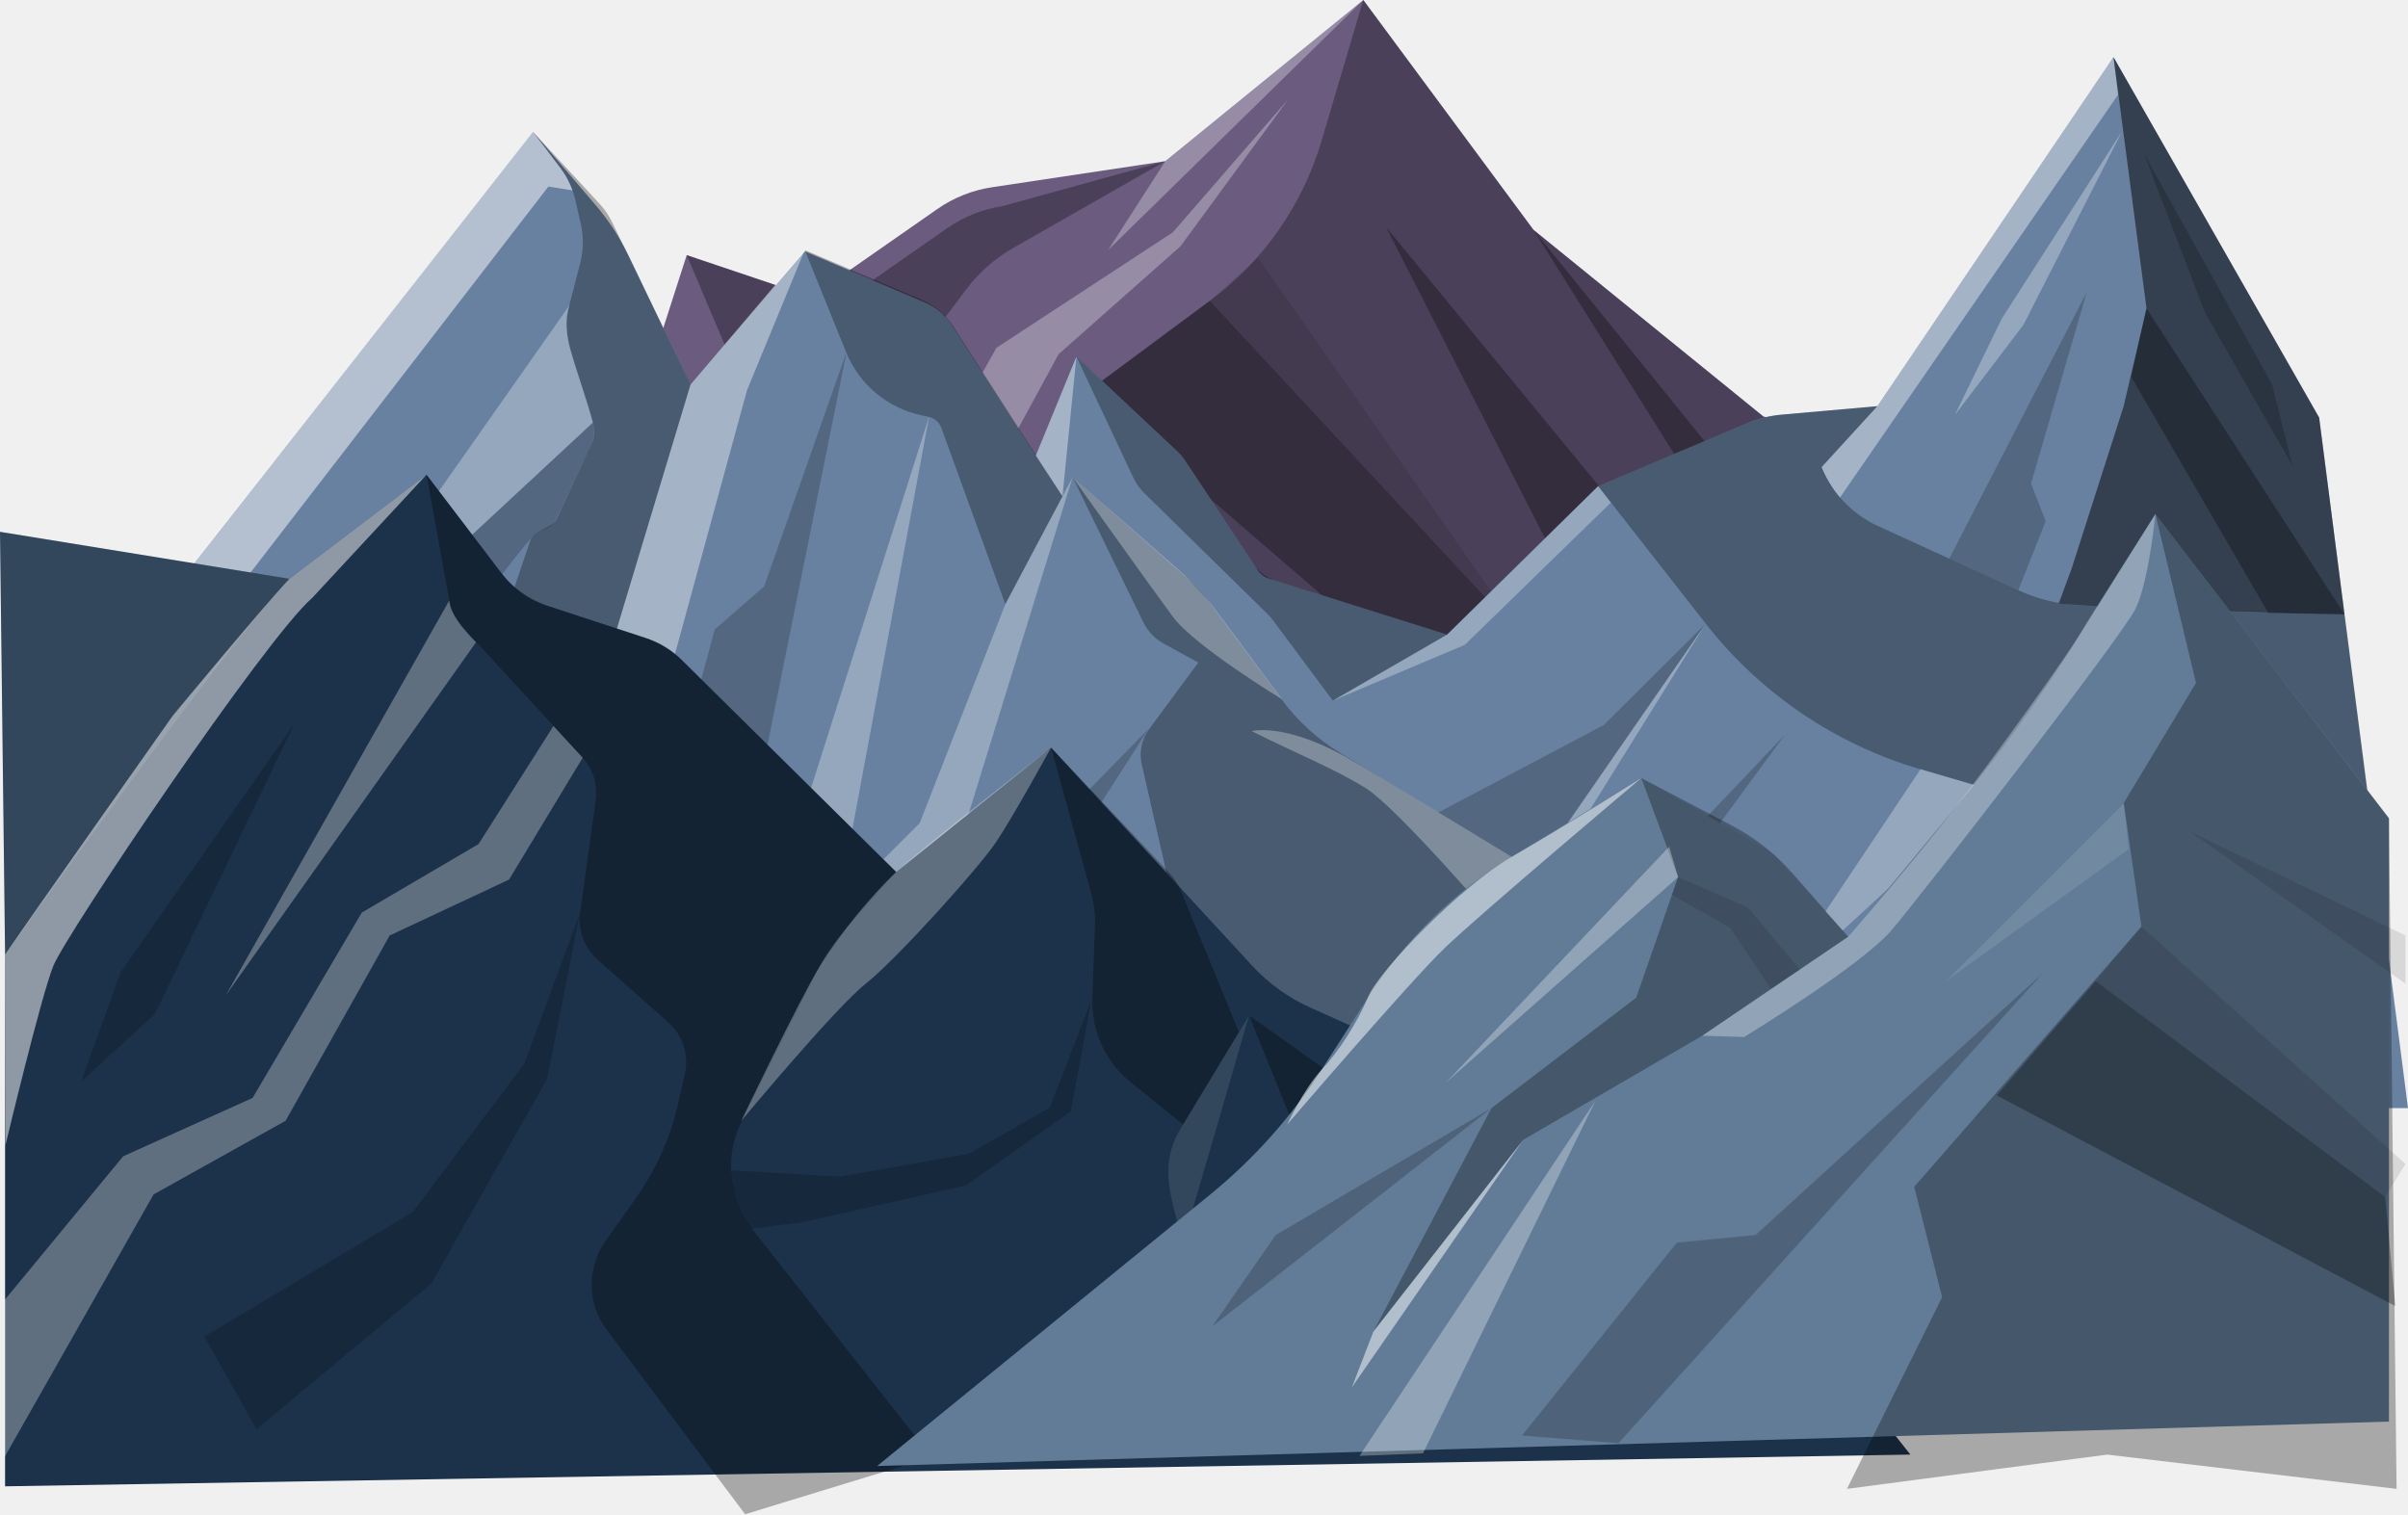
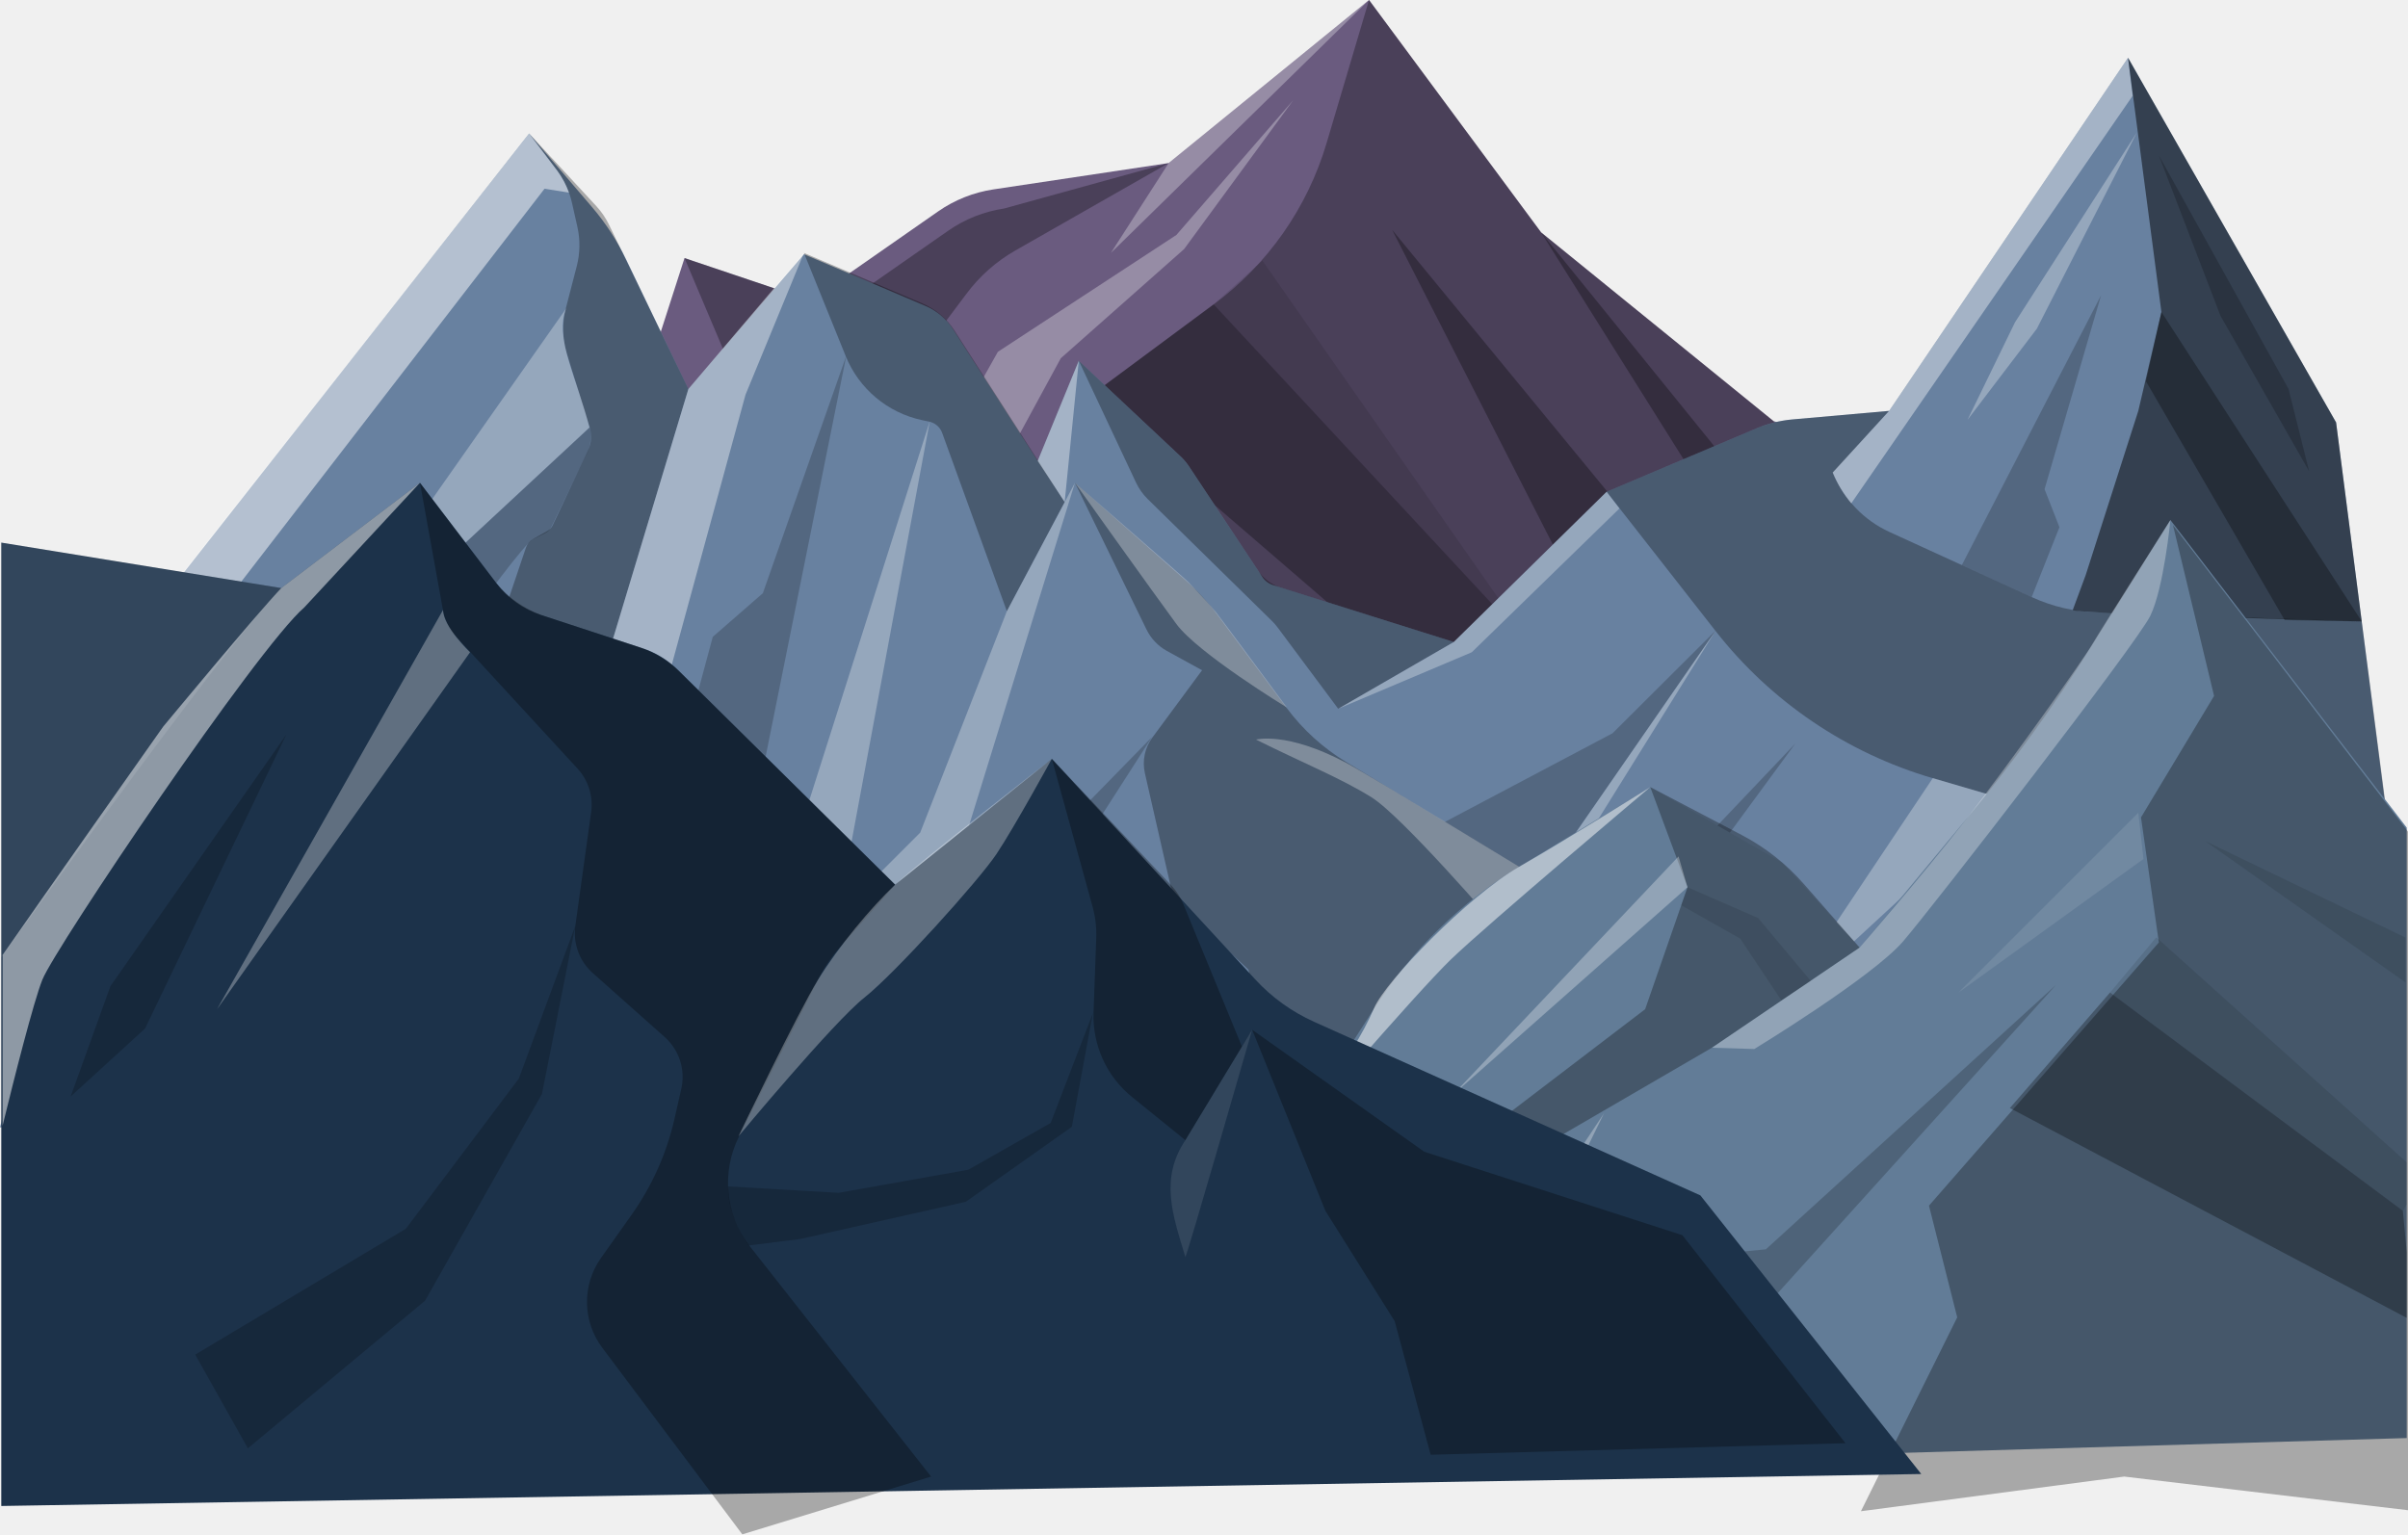
- <svg xmlns="http://www.w3.org/2000/svg" viewBox="0 0 1897 1193">
+ <svg xmlns="http://www.w3.org/2000/svg" viewBox="0 0 1875 1195">
  <defs>
-     <style>.a{fill:#6a5b7f;}.b,.c{opacity:0.3;}.c,.f,.g,.k{fill:#fff;}.d,.k{opacity:0.1;}.e{fill:#6881a0;}.f,.i{opacity:0.5;}.g{opacity:0.4;}.h{opacity:0.2;}.j{fill:#1c324a;}.l{fill:#627c97;}</style>
+     <style>.a{fill:#6a5b7f;}.b,.c{opacity:0.3;}.c,.f,.g,.k{fill:#fff;}.d,.k{opacity:0.1;}.e{fill:#6881a0;}.f,.i{opacity:0.5;}.g{opacity:0.4;}.h{opacity:0.2;}.j{fill:#627c97;}.l{fill:#1c324a;}</style>
  </defs>
-   <path class="a" d="M2120,1083l139-288,92-286,98,33,99.4-69.3a102,102,0,0,1,43.2-17.2L2728,435l156-127,134,181,181,147,254,73Z" transform="translate(-1810 -308)" />
-   <path class="b" d="M2884,308l-33,111.3a242.3,242.3,0,0,1-88.1,125.9L2666,617l90,173,203,116,359-105L3199,636,3018,489Z" transform="translate(-1810 -308)" />
-   <path class="b" d="M2599.8,470.4a102.7,102.7,0,0,0-43.5,17.3l-98.1,68.4L2449,542l-98-33,47,111,124,35-18.6-28.8,67-89.2a124,124,0,0,1,38.2-33.9L2728,435Z" transform="translate(-1810 -308)" />
-   <polygon class="c" points="918 127 873 197 1074 0 918 127" />
-   <polygon class="c" points="1015 78 924 183 785 274 693 438 740 452 834 279 930 194 1015 78" />
-   <polygon class="b" points="856 309 1096 516 1202 505 953 237 856 309" />
-   <polygon class="d" points="1202 505 991 203 953 237 1202 505" />
-   <polygon class="b" points="1092 179 1261 510 1355 499 1092 179" />
-   <polygon class="b" points="1208 181 1375 447 1408 428 1208 181" />
-   <path class="e" d="M1818,1186l85.1-349.9a57.4,57.4,0,0,1,10.7-21.9L2230,412l49,57.3a188,188,0,0,1,26.6,40.9L2354,611l90-105,94.6,40.3a47.3,47.3,0,0,1,21.2,17.9L2626,667l32-78,79.1,74.3a46.6,46.6,0,0,1,6.9,8.2l56.9,85.8a15.8,15.8,0,0,0,8.4,6.4L2950,808l119-117,116.7-49.4a91.7,91.7,0,0,1,27.6-6.9L3289,628l186-275,162,284,70,544Z" transform="translate(-1810 -308)" />
-   <path class="b" d="M2230,412l21.9,29.1a65.4,65.4,0,0,1,11.5,25l4.2,18.6a65.4,65.4,0,0,1-.5,30.6l-8.5,32.8a65.4,65.4,0,0,0,.9,35.6l17.6,56.9a25.5,25.5,0,0,1-1.3,18.4l-27.5,58.2a9.6,9.6,0,0,1-4,4.3l-11.1,6.2a12.4,12.4,0,0,0-5.7,6.9L2198,822l-13,121,64,16,105-348-61.8-128a59.2,59.2,0,0,0-9.9-14.5Z" transform="translate(-1810 -308)" />
-   <path class="b" d="M2444,505l32.5,80.3a82.8,82.8,0,0,0,59.4,49.9l5.7,1.2a13.7,13.7,0,0,1,10,8.7L2602,784l53-100,55.7,114.2a38.1,38.1,0,0,0,15.8,16.7L2754,830l-38.7,52.4a34.1,34.1,0,0,0-5.8,27.9L2732,1009l58,54,34,131,195-200-152.6-92.4a163.2,163.2,0,0,1-46.5-42.2l-54.7-73.5a163.2,163.2,0,0,0-23.2-25.2L2655,684l-8,15-85.8-133.6a55.6,55.6,0,0,0-25-21.1Z" transform="translate(-1810 -308)" />
-   <path class="f" d="M2252,441a67.7,67.7,0,0,1,9,17l-19-3L1921,871l-103,315,84.5-348.6a68,68,0,0,1,12.7-26.1L2230,412" transform="translate(-1810 -308)" />
-   <path class="b" d="M3069,691l84.9,108.5A333.6,333.6,0,0,0,3323,914.1l58.4,17.1a333.6,333.6,0,0,0,68.4,12.4L3679,961l-22-169-207.1-7.1a129.6,129.6,0,0,1-49.5-11.7l-111.2-50.9a86,86,0,0,1-44-46.2L3289,628l-74.7,6.6a98.1,98.1,0,0,0-29.5,7.4Z" transform="translate(-1810 -308)" />
-   <path class="b" d="M2658,589l44.6,94.9a44,44,0,0,0,9,12.7l96.9,95.1a44,44,0,0,1,4.5,5.2L2860,860l90-52-135.1-42.6a32.3,32.3,0,0,1-17.2-12.9l-53.5-80.6a50.5,50.5,0,0,0-7.5-8.9Z" transform="translate(-1810 -308)" />
-   <path class="c" d="M2259,548,2037,864l240-223C2267.8,603.7,2249.1,570.4,2259,548Z" transform="translate(-1810 -308)" />
-   <polygon class="g" points="634 197 588.5 307.4 454 800 439 651 544 303 634 197" />
-   <polygon class="c" points="845 376 748 690 710 728 701 769 674.5 742.5 688 685 724.5 648.5 792 476 845 376" />
-   <path class="c" d="M2655,684s84,73,88,77,18,19,22,24,55,74,55,74-69-42-86-65S2655,684,2655,684Z" transform="translate(-1810 -308)" />
-   <path class="c" d="M2796,884c36,18,66,30,90,45s98,101,98,101l35-36s-136-83-153-92C2819.8,877.5,2796,884,2796,884Z" transform="translate(-1810 -308)" />
-   <polygon class="h" points="667 277 602 462 563 496 496 745 568 769 667 277" />
-   <polygon class="c" points="732 328 589 778 644 801 732 328" />
-   <polygon class="h" points="905 574 739 744 767 789 905 574" />
-   <path class="h" d="M2037,864l68,36s116-166,128-172,12-5,15-11,28-58,28-58,4-11,1-18Z" transform="translate(-1810 -308)" />
-   <polygon class="g" points="848 281 837 391 816 359 848 281" />
-   <polygon class="c" points="1259 383 1269 396 1154 508 1050 552 1140 500 1259 383" />
-   <polygon class="h" points="1344 491 1209 686 1133.1 640.1 1263.6 571.1 1344 491" />
-   <polygon class="c" points="1344 491 1209 686 1171 769 1344 491" />
-   <polygon class="h" points="1406 579 1178 819 1271 849 1342 718 1337 673 1406 579" />
-   <polygon class="c" points="1513 606 1390 790 1571 623 1513 606" />
-   <polygon class="h" points="1473.6 872.6 1631 652 1559 858 1473.6 872.6" />
-   <path class="g" d="M3475,353,3289,628l-44,48a92.1,92.1,0,0,0,14.5,24l219.1-317.4Z" transform="translate(-1810 -308)" />
-   <polygon class="h" points="1590 465 1611.6 410.6 1600 381 1644 230 1535.6 440.1 1590 465" />
-   <path class="i" d="M3475,353l26,198-18,77-41,128-10,27c-3,3,225,9,225,9l-20-155Z" transform="translate(-1810 -308)" />
-   <polygon class="c" points="1672 103 1577 251 1540 327 1594 256 1672 103" />
-   <polygon class="h" points="1689 121 1790 303 1806 367 1737 246 1689 121" />
-   <polygon class="b" points="1691 243 1847 484 1787 483 1679 297 1691 243" />
-   <path class="j" d="M3315,1454l-172-217-300.8-135.2a140.3,140.3,0,0,1-45.6-32.8L2638,897l-122,98L2346.9,827.8a71,71,0,0,0-27.8-17l-79-25.9a71,71,0,0,1-34.4-24.5L2146,682l-108,82-228-37,4,333v419Z" transform="translate(-1810 -308)" />
-   <path class="b" d="M2146,682l17.9,99.1a41.6,41.6,0,0,0,10.3,20.8l94.5,102.7a41.6,41.6,0,0,1,10.6,33.9L2267,1027a41.6,41.6,0,0,0,13.5,36.8l56.1,49.9a41.6,41.6,0,0,1,12.9,40.3l-5.3,23.4a209.6,209.6,0,0,1-33.4,74.7l-23.8,33.6a59.3,59.3,0,0,0,1,70L2397,1501l147-45-141.8-180.2a80.4,80.4,0,0,1-7.8-84.6L2411,1158l45-89.1a121.3,121.3,0,0,1,17.4-25.6L2516,995,2348.7,829.6a81.8,81.8,0,0,0-32.1-19.6l-73.4-24.1a81.8,81.8,0,0,1-39.7-28.2Z" transform="translate(-1810 -308)" />
-   <path class="b" d="M2638,897l31.7,115a81,81,0,0,1,2.9,24.4l-2.1,58.1a81,81,0,0,0,30,65.9L2742,1194l52-86,57,141,54,86,28,104,323-9-127-162-201-65-134-95-8,13-45.5-110.6a49.4,49.4,0,0,0-9.7-15.1Z" transform="translate(-1810 -308)" />
-   <path class="f" d="M2146,682l-108,82c-20,21-92,108-92,108s-113,160-132,188l.3,150.3S1842,1094,1852,1069s167-258,204-290Z" transform="translate(-1810 -308)" />
-   <path class="c" d="M2164,781l-176,311,197-278S2164,794,2164,781Z" transform="translate(-1810 -308)" />
-   <polygon class="c" points="459 597 401 693 307 737 225 883 121 941 3 1149 3 1025 97 911 199 865 285 719 377 665 436 572 459 597" />
-   <path class="k" d="M1810,727l4,333s178-249,224-296Z" transform="translate(-1810 -308)" />
-   <path class="c" d="M2638,897s-103,80-122,98-44,48-60,74-62,122-62,122,74-89,98-108,89-91,103-112S2638,897,2638,897Z" transform="translate(-1810 -308)" />
-   <polygon class="h" points="232 570 122 799 64 852 95 766 232 570" />
-   <polygon class="h" points="457 719 413 838 325 955 161 1053 202 1126 340 1011 431 850 457 719" />
-   <path class="k" d="M2794,1108l-52,86c-20,30-10,58,0,91C2743,1285,2794,1108,2794,1108Z" transform="translate(-1810 -308)" />
-   <path class="h" d="M2670,1095l-32.9,85.6L2573,1217l-101,18-86-5c-1,16,9,37,16,46l40-5,129-29,82.6-58.4Z" transform="translate(-1810 -308)" />
-   <path class="l" d="M2501,1463l262.4-213.9A418.6,418.6,0,0,0,2851,1151l37.3-58A350.3,350.3,0,0,1,3001,983l102-62,103,59,60,66,83.3-100.4a1248.8,1248.8,0,0,0,98.2-135.9L3508,713l184,239.6V1428Z" transform="translate(-1810 -308)" />
-   <polygon class="b" points="1698 405 1730 538 1673.1 632.6 1687 730 1508 935 1530 1022 1455 1173 1660 1146 1888 1173 1882 645 1698 405" />
-   <path class="b" d="M3103,921l29,78-33,95-114,87-93,176,118-151,141-82,115-78-43.5-49.6a167.4,167.4,0,0,0-48-37.9Z" transform="translate(-1810 -308)" />
-   <path class="c" d="M3508,713s-54,85-61,97-63,91-98,136-83,100-83,100l-115,78,33,1s92-56,116-84,181.7-231.7,192.3-253.3S3508,713,3508,713Z" transform="translate(-1810 -308)" />
-   <polygon class="b" points="1651 773 1879 943 1887 1029 1573 863 1651 773" />
-   <polygon class="d" points="1651 773 1687 730 1895 917 1879 943 1651 773" />
-   <polygon class="d" points="1725 655 1895 775 1895 737 1725 655" />
-   <polygon class="k" points="1673 633 1533 773 1677 669 1673 633" />
-   <polygon class="h" points="1199 1131 1321 979 1383 973 1609 767 1275 1137 1199 1131" />
-   <path class="f" d="M3103,921s-62,39-102,62-104,89-113,110-23,43-37,58-27,43-27,43,96-112,124-139S3103,921,3103,921Z" transform="translate(-1810 -308)" />
-   <polygon class="d" points="1322 691 1377 715 1418 764 1395 779 1363 731 1317 705 1322 691" />
-   <polygon class="c" points="1322 691 1139 853 1315 667 1322 691" />
-   <polygon class="h" points="1175 873 1005 973 955 1045 1175 873" />
-   <polygon class="f" points="1200 898 1082 1049 1065 1093 1200 898" />
-   <polygon class="c" points="1257 867 1071 1147 1121 1145 1257 867" />
+   <path class="a" d="M2120,1083l139-288,92-286,98,33,99.4-69.3a102,102,0,0,1,43.2-17.2L2728,435l156-127,134,181,181,147,254,73Z" transform="translate(-1818 -308)" />
+   <path class="b" d="M2884,308l-33,111.3a242.3,242.3,0,0,1-88.1,125.9L2666,617l90,173,203,116,359-105L3199,636,3018,489Z" transform="translate(-1818 -308)" />
+   <path class="b" d="M2599.8,470.4a102.7,102.7,0,0,0-43.5,17.3l-98.1,68.4L2449,542l-98-33,47,111,124,35-18.6-28.8,67-89.2a124,124,0,0,1,38.2-33.9L2728,435Z" transform="translate(-1818 -308)" />
+   <polygon class="c" points="910 127 865 197 1066 0 910 127" />
+   <polygon class="c" points="1007 78 916 183 777 274 685 438 732 452 826 279 922 194 1007 78" />
+   <polygon class="b" points="848 309 1088 516 1194 505 945 237 848 309" />
+   <polygon class="d" points="1194 505 983 203 945 237 1194 505" />
+   <polygon class="b" points="1084 179 1253 510 1347 499 1084 179" />
+   <polygon class="b" points="1200 181 1367 447 1400 428 1200 181" />
+   <path class="e" d="M3691,1056.7,3637,637,3475,353,3289,628l-75.7,6.7a91.7,91.7,0,0,0-27.6,6.9L3069,691,2950,808l-140.7-44.3a15.8,15.8,0,0,1-8.4-6.4L2744,671.5a46.6,46.6,0,0,0-6.9-8.2L2658,589l-32,78-66.1-102.8a47.3,47.3,0,0,0-21.2-17.9L2444,506l-90,105-48.4-100.8a188,188,0,0,0-26.6-40.9L2230,412,1913.7,814.2a57.4,57.4,0,0,0-10.7,21.9L1818,1186l1873-5Z" transform="translate(-1818 -308)" />
+   <path class="b" d="M2230,412l21.9,29.1a65.4,65.4,0,0,1,11.5,25l4.2,18.6a65.4,65.4,0,0,1-.5,30.6l-8.5,32.8a65.4,65.4,0,0,0,.9,35.6l17.6,56.9a25.5,25.5,0,0,1-1.3,18.4l-27.5,58.2a9.6,9.6,0,0,1-4,4.3l-11.1,6.2a12.4,12.4,0,0,0-5.7,6.9L2198,822l-13,121,64,16,105-348-61.8-128a59.2,59.2,0,0,0-9.9-14.5Z" transform="translate(-1818 -308)" />
+   <path class="b" d="M2444,505l32.5,80.3a82.8,82.8,0,0,0,59.4,49.9l5.7,1.2a13.7,13.7,0,0,1,10,8.7L2602,784l53-100,55.7,114.2a38.1,38.1,0,0,0,15.8,16.7L2754,830l-38.7,52.4a34.1,34.1,0,0,0-5.8,27.9L2732,1009l58,54,34,131,195-200-152.6-92.4a163.2,163.2,0,0,1-46.5-42.2l-54.7-73.5a163.2,163.2,0,0,0-23.2-25.2L2655,684l-8,15-85.8-133.6a55.6,55.6,0,0,0-25-21.1Z" transform="translate(-1818 -308)" />
+   <path class="f" d="M2252,441a67.7,67.7,0,0,1,9,17l-19-3L1921,871l-103,315,84.5-348.6a68,68,0,0,1,12.7-26.1L2230,412" transform="translate(-1818 -308)" />
+   <path class="b" d="M3069,691l84.9,108.5A333.6,333.6,0,0,0,3323,914.1l58.4,17.1a333.6,333.6,0,0,0,68.4,12.4L3679,961l-22-169-207.1-7.1a129.6,129.6,0,0,1-49.5-11.7l-111.2-50.9a86,86,0,0,1-44-46.2L3289,628l-74.7,6.6a98.1,98.1,0,0,0-29.5,7.4Z" transform="translate(-1818 -308)" />
+   <path class="b" d="M2658,589l44.6,94.9a44,44,0,0,0,9,12.7l96.9,95.1a44,44,0,0,1,4.5,5.2L2860,860l90-52-135.1-42.6a32.3,32.3,0,0,1-17.2-12.9l-53.5-80.6a50.5,50.5,0,0,0-7.5-8.9Z" transform="translate(-1818 -308)" />
+   <path class="c" d="M2259,548,2037,864l240-223C2267.8,603.7,2249.1,570.4,2259,548Z" transform="translate(-1818 -308)" />
+   <polygon class="g" points="626 197 580.5 307.4 446 800 431 651 536 303 626 197" />
+   <polygon class="c" points="837 376 740 690 702 728 693 769 666.5 742.5 680 685 716.5 648.5 784 476 837 376" />
+   <path class="c" d="M2655,684s84,73,88,77,18,19,22,24,55,74,55,74-69-42-86-65S2655,684,2655,684Z" transform="translate(-1818 -308)" />
+   <path class="c" d="M2796,884c36,18,66,30,90,45s98,101,98,101l35-36s-136-83-153-92C2819.8,877.5,2796,884,2796,884Z" transform="translate(-1818 -308)" />
+   <polygon class="h" points="659 277 594 462 555 496 488 745 560 769 659 277" />
+   <polygon class="c" points="724 328 581 778 636 801 724 328" />
+   <polygon class="h" points="897 574 731 744 759 789 897 574" />
+   <path class="h" d="M2037,864l68,36s116-166,128-172,12-5,15-11,28-58,28-58,4-11,1-18Z" transform="translate(-1818 -308)" />
+   <polygon class="g" points="840 281 829 391 808 359 840 281" />
+   <polygon class="c" points="1251 383 1261 396 1146 508 1042 552 1132 500 1251 383" />
+   <polygon class="h" points="1336 491 1201 686 1125.1 640.1 1255.6 571.1 1336 491" />
+   <polygon class="c" points="1336 491 1201 686 1163 769 1336 491" />
+   <polygon class="h" points="1398 579 1170 819 1263 849 1334 718 1329 673 1398 579" />
+   <polygon class="c" points="1505 606 1382 790 1563 623 1505 606" />
+   <polygon class="h" points="1465.6 872.6 1623 652 1551 858 1465.6 872.6" />
+   <path class="g" d="M3475,353,3289,628l-44,48a92.1,92.1,0,0,0,14.5,24l219.1-317.4Z" transform="translate(-1818 -308)" />
+   <polygon class="h" points="1582 465 1603.6 410.6 1592 381 1636 230 1527.6 440.1 1582 465" />
+   <path class="i" d="M3475,353l26,198-18,77-41,128-10,27c-3,3,225,9,225,9l-20-155Z" transform="translate(-1818 -308)" />
+   <polygon class="c" points="1664 103 1569 251 1532 327 1586 256 1664 103" />
+   <polygon class="h" points="1681 121 1782 303 1798 367 1729 246 1681 121" />
+   <polygon class="b" points="1683 243 1839 484 1779 483 1671 297 1683 243" />
+   <path class="j" d="M2501,1463l262.4-213.9A418.6,418.6,0,0,0,2851,1151l37.3-58A350.3,350.3,0,0,1,3001,983l102-62,103,59,60,66,83.3-100.4a1248.8,1248.8,0,0,0,98.2-135.9L3508,713l184,239.6V1428Z" transform="translate(-1818 -308)" />
+   <path class="b" d="M3103,921l29,78-33,95-114,87-93,176,118-151,141-82,115-78-43.5-49.6a167.4,167.4,0,0,0-48-37.9Z" transform="translate(-1818 -308)" />
+   <path class="c" d="M3508,713s-54,85-61,97-63,91-98,136-83,100-83,100l-115,78,33,1s92-56,116-84,181.7-231.7,192.3-253.3S3508,713,3508,713Z" transform="translate(-1818 -308)" />
+   <polygon class="b" points="1874 975.3 1871 943 1643 773 1565 863 1874 1026.4 1874 975.3" />
+   <polygon class="d" points="1874 905.3 1679 730 1643 773 1871 943 1874 938.1 1874 905.3" />
+   <polygon class="d" points="1873 730.2 1717 655 1873 765.1 1873 730.2" />
+   <polygon class="k" points="1665 633 1525 773 1669 669 1665 633" />
+   <polygon class="h" points="1191 1131 1313 979 1375 973 1601 767 1267 1137 1191 1131" />
+   <path class="f" d="M3103,921s-62,39-102,62-104,89-113,110-23,43-37,58-27,43-27,43,96-112,124-139S3103,921,3103,921Z" transform="translate(-1818 -308)" />
+   <polygon class="d" points="1314 691 1369 715 1410 764 1387 779 1355 731 1309 705 1314 691" />
+   <polygon class="c" points="1314 691 1131 853 1307 667 1314 691" />
+   <polygon class="h" points="1167 873 997 973 947 1045 1167 873" />
+   <polygon class="f" points="1192 898 1074 1049 1057 1093 1192 898" />
+   <polygon class="c" points="1249 867 1063 1147 1113 1145 1249 867" />
+   <polygon class="b" points="1875 647.7 1692 409 1724 542 1667.1 636.6 1681 734 1502 939 1524 1026 1449 1177 1654 1150 1875 1176.2 1875 647.7" />
+   <path class="l" d="M1819,1480.9,3314,1456l-172-217-300.8-135.2a140.3,140.3,0,0,1-45.6-32.8L2637,899l-122,98L2345.9,829.8a71,71,0,0,0-27.8-17l-79-25.9a71,71,0,0,1-34.4-24.5L2145,684l-108,82-218-35.4Z" transform="translate(-1818 -308)" />
+   <path class="k" d="M1819,730.6v323c31.4-43.8,177-245.8,218-287.6Z" transform="translate(-1818 -308)" />
+   <path class="f" d="M2037,766c-20,21-92,108-92,108s-94.1,133.3-125,177.8v133c8.8-36,24.1-96.6,31-113.8,10-25,167-258,204-290l90-97Z" transform="translate(-1818 -308)" />
+   <path class="b" d="M2145,684l17.9,99.1a41.6,41.6,0,0,0,10.3,20.8l94.5,102.7a41.6,41.6,0,0,1,10.6,33.9L2266,1029a41.6,41.6,0,0,0,13.5,36.8l56.1,49.9a41.6,41.6,0,0,1,12.9,40.3l-5.3,23.4a209.6,209.6,0,0,1-33.4,74.7l-23.8,33.6a59.3,59.3,0,0,0,1,70L2396,1503l147-45-141.8-180.2a80.4,80.4,0,0,1-7.8-84.6L2410,1160l45-89.1a121.3,121.3,0,0,1,17.4-25.6L2515,997,2347.7,831.6a81.8,81.8,0,0,0-32.1-19.6l-73.4-24.1a81.8,81.8,0,0,1-39.7-28.2Z" transform="translate(-1818 -308)" />
+   <path class="b" d="M2637,899l31.7,115a81,81,0,0,1,2.9,24.4l-2.1,58.1a81,81,0,0,0,30,65.9L2741,1196l52-86,57,141,54,86,28,104,323-9-127-162-201-65-134-95-8,13-45.5-110.6a49.4,49.4,0,0,0-9.7-15.1Z" transform="translate(-1818 -308)" />
+   <path class="c" d="M2163,783l-176,311,197-278S2163,796,2163,783Z" transform="translate(-1818 -308)" />
+   <path class="c" d="M2637,899s-103,80-122,98-44,48-60,74-62,122-62,122,74-89,98-108,89-91,103-112S2637,899,2637,899Z" transform="translate(-1818 -308)" />
+   <polygon class="h" points="223 572 113 801 55 854 86 768 223 572" />
+   <polygon class="h" points="448 721 404 840 316 957 152 1055 193 1128 331 1013 422 852 448 721" />
+   <path class="k" d="M2793,1110l-52,86c-20,30-10,58,0,91C2742,1287,2793,1110,2793,1110Z" transform="translate(-1818 -308)" />
+   <path class="h" d="M2669,1097l-32.9,85.6L2572,1219l-101,18-86-5c-1,16,9,37,16,46l40-5,129-29,82.6-58.4Z" transform="translate(-1818 -308)" />
</svg>
